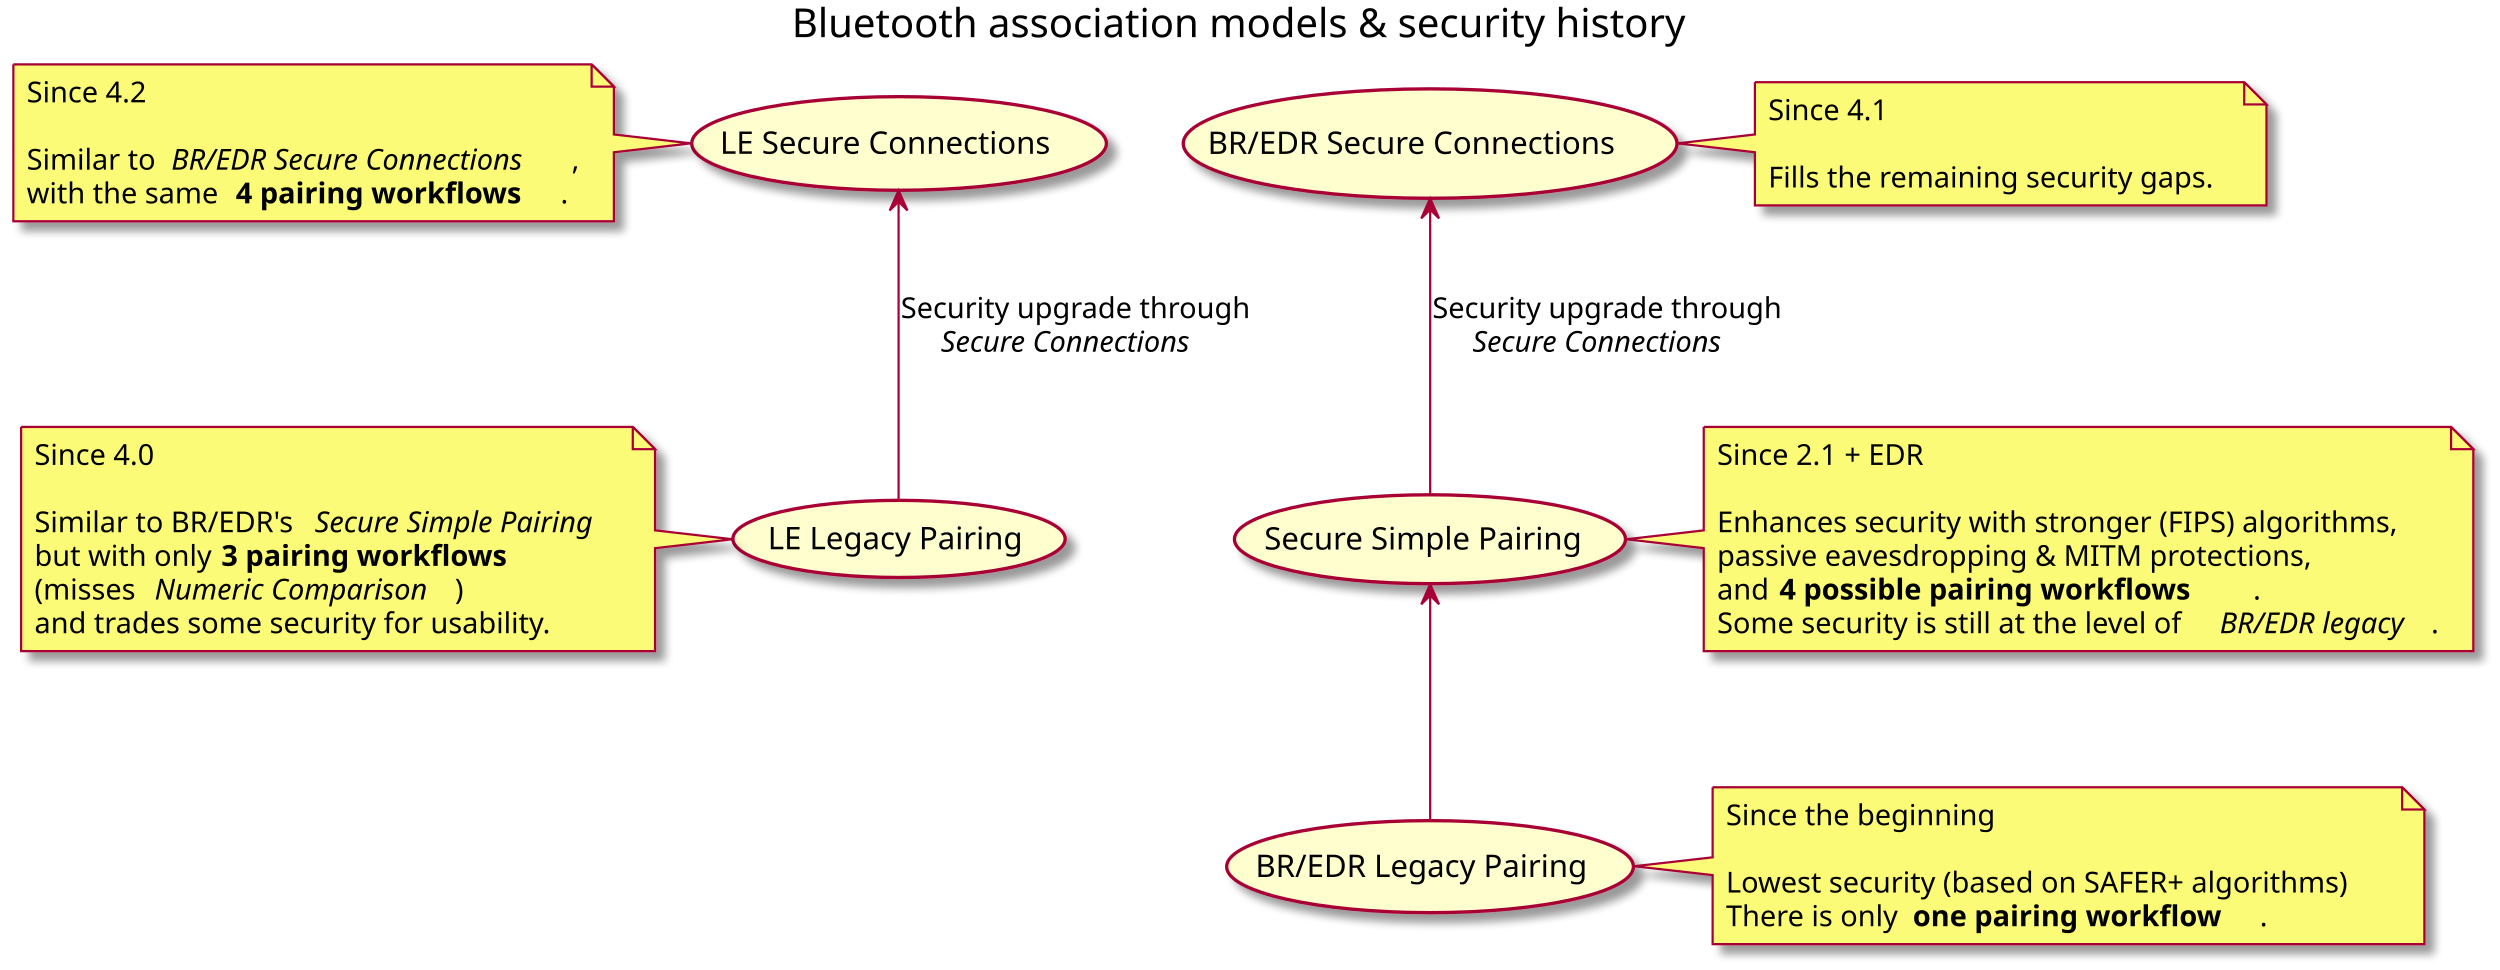
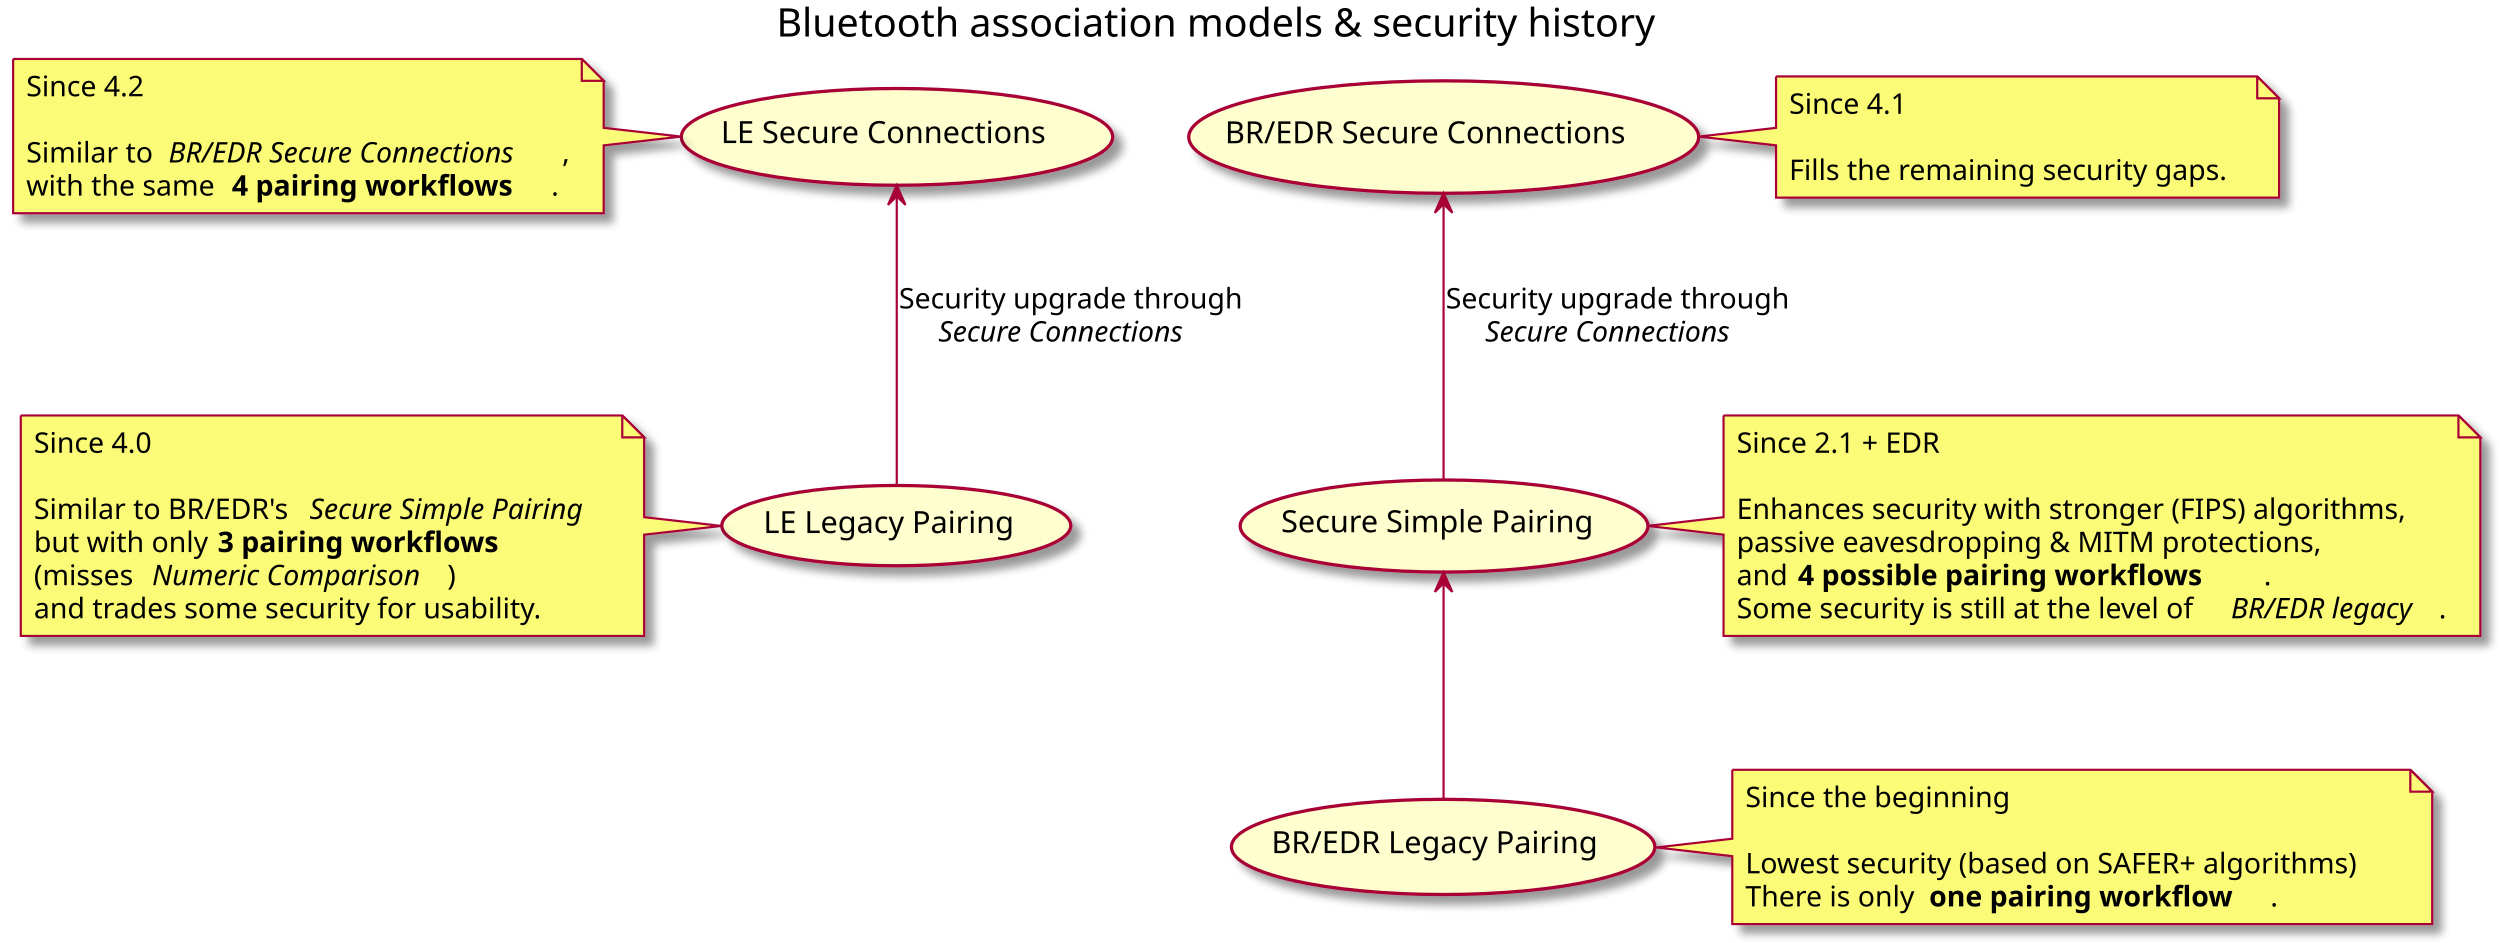
- <svg xmlns="http://www.w3.org/2000/svg" contentScriptType="application/ecmascript" contentStyleType="text/css" height="436px" preserveAspectRatio="none" style="width:1124px;height:436px;" version="1.1" viewBox="0 0 1124 436" width="1124px" zoomAndPan="magnify">
+ <svg xmlns="http://www.w3.org/2000/svg" contentScriptType="application/ecmascript" contentStyleType="text/css" height="431px" preserveAspectRatio="none" style="width:1143px;height:431px;background:#FFFFFF;" version="1.1" viewBox="0 0 1143 431" width="1143px" zoomAndPan="magnify">
  <defs>
    <filter height="300%" id="f1e87pbjzwglv0" width="300%" x="-1" y="-1">
      <feGaussianBlur result="blurOut" stdDeviation="2.0" />
      <feColorMatrix in="blurOut" result="blurOut2" type="matrix" values="0 0 0 0 0 0 0 0 0 0 0 0 0 0 0 0 0 0 .4 0" />
      <feOffset dx="4.0" dy="4.0" in="blurOut2" result="blurOut3" />
      <feBlend in="SourceGraphic" in2="blurOut3" mode="normal" />
    </filter>
  </defs>
  <g>
-     <text fill="#000000" font-family="sans-serif" font-size="18" lengthAdjust="spacingAndGlyphs" textLength="418" x="356" y="16.708">Bluetooth association models &amp; security history</text>
-     <ellipse cx="642.943" cy="389.642" fill="#FEFECE" filter="url(#f1e87pbjzwglv0)" rx="91.443" ry="20.689" style="stroke: #A80036; stroke-width: 1.5;" />
-     <text fill="#000000" font-family="sans-serif" font-size="14" lengthAdjust="spacingAndGlyphs" textLength="157" x="564.443" y="394.29">BR/EDR Legacy Pairing</text>
-     <path d="M770,353.953 L770,385.453 L734.65,389.453 L770,393.453 L770,424.484 A0,0 0 0 0 770,424.484 L1090,424.484 A0,0 0 0 0 1090,424.484 L1090,363.953 L1080,353.953 L770,353.953 A0,0 0 0 0 770,353.953 " fill="#FBFB77" filter="url(#f1e87pbjzwglv0)" style="stroke: #A80036; stroke-width: 1.0;" />
-     <path d="M1080,353.953 L1080,363.953 L1090,363.953 L1080,353.953 " fill="#FBFB77" style="stroke: #A80036; stroke-width: 1.0;" />
-     <text fill="#000000" font-family="sans-serif" font-size="13" lengthAdjust="spacingAndGlyphs" textLength="126" x="776" y="371.02">Since the beginning</text>
-     <text fill="#000000" font-family="sans-serif" font-size="13" lengthAdjust="spacingAndGlyphs" textLength="0" x="780" y="386.153" />
-     <text fill="#000000" font-family="sans-serif" font-size="13" lengthAdjust="spacingAndGlyphs" textLength="299" x="776" y="401.286">Lowest security (based on SAFER+ algorithms)</text>
-     <text fill="#000000" font-family="sans-serif" font-size="13" lengthAdjust="spacingAndGlyphs" textLength="80" x="776" y="416.418">There is only</text>
-     <text fill="#000000" font-family="sans-serif" font-size="13" font-weight="bold" lengthAdjust="spacingAndGlyphs" textLength="156" x="860" y="416.418">one pairing workflow</text>
-     <text fill="#000000" font-family="sans-serif" font-size="13" lengthAdjust="spacingAndGlyphs" textLength="4" x="1016" y="416.418">.</text>
-     <ellipse cx="642.913" cy="242.436" fill="#FEFECE" filter="url(#f1e87pbjzwglv0)" rx="87.913" ry="19.983" style="stroke: #A80036; stroke-width: 1.5;" />
-     <text fill="#000000" font-family="sans-serif" font-size="14" lengthAdjust="spacingAndGlyphs" textLength="149" x="568.413" y="247.084">Secure Simple Pairing</text>
-     <path d="M766,191.953 L766,238.453 L731.16,242.453 L766,246.453 L766,292.75 A0,0 0 0 0 766,292.75 L1112,292.75 A0,0 0 0 0 1112,292.75 L1112,201.953 L1102,191.953 L766,191.953 A0,0 0 0 0 766,191.953 " fill="#FBFB77" filter="url(#f1e87pbjzwglv0)" style="stroke: #A80036; stroke-width: 1.0;" />
-     <path d="M1102,191.953 L1102,201.953 L1112,201.953 L1102,191.953 " fill="#FBFB77" style="stroke: #A80036; stroke-width: 1.0;" />
-     <text fill="#000000" font-family="sans-serif" font-size="13" lengthAdjust="spacingAndGlyphs" textLength="104" x="772" y="209.02">Since 2.1 + EDR</text>
-     <text fill="#000000" font-family="sans-serif" font-size="13" lengthAdjust="spacingAndGlyphs" textLength="0" x="776" y="224.153" />
-     <text fill="#000000" font-family="sans-serif" font-size="13" lengthAdjust="spacingAndGlyphs" textLength="320" x="772" y="239.286">Enhances security with stronger (FIPS) algorithms,</text>
-     <text fill="#000000" font-family="sans-serif" font-size="13" lengthAdjust="spacingAndGlyphs" textLength="277" x="772" y="254.418">passive eavesdropping &amp; MITM protections,</text>
-     <text fill="#000000" font-family="sans-serif" font-size="13" lengthAdjust="spacingAndGlyphs" textLength="24" x="772" y="269.551">and</text>
-     <text fill="#000000" font-family="sans-serif" font-size="13" font-weight="bold" lengthAdjust="spacingAndGlyphs" textLength="213" x="800" y="269.551">4 possible pairing workflows</text>
-     <text fill="#000000" font-family="sans-serif" font-size="13" lengthAdjust="spacingAndGlyphs" textLength="4" x="1013" y="269.551">.</text>
-     <text fill="#000000" font-family="sans-serif" font-size="13" lengthAdjust="spacingAndGlyphs" textLength="222" x="772" y="284.684">Some security is still at the level of</text>
-     <text fill="#000000" font-family="sans-serif" font-size="13" font-style="italic" lengthAdjust="spacingAndGlyphs" textLength="95" x="998" y="284.684">BR/EDR legacy</text>
-     <text fill="#000000" font-family="sans-serif" font-size="13" lengthAdjust="spacingAndGlyphs" textLength="4" x="1093" y="284.684">.</text>
-     <ellipse cx="642.981" cy="64.549" fill="#FEFECE" filter="url(#f1e87pbjzwglv0)" rx="110.981" ry="24.596" style="stroke: #A80036; stroke-width: 1.5;" />
-     <text fill="#000000" font-family="sans-serif" font-size="14" lengthAdjust="spacingAndGlyphs" textLength="200" x="542.981" y="69.198">BR/EDR Secure Connections</text>
-     <path d="M789,36.953 L789,60.453 L754.13,64.453 L789,68.453 L789,92.352 A0,0 0 0 0 789,92.352 L1019,92.352 A0,0 0 0 0 1019,92.352 L1019,46.953 L1009,36.953 L789,36.953 A0,0 0 0 0 789,36.953 " fill="#FBFB77" filter="url(#f1e87pbjzwglv0)" style="stroke: #A80036; stroke-width: 1.0;" />
-     <path d="M1009,36.953 L1009,46.953 L1019,46.953 L1009,36.953 " fill="#FBFB77" style="stroke: #A80036; stroke-width: 1.0;" />
-     <text fill="#000000" font-family="sans-serif" font-size="13" lengthAdjust="spacingAndGlyphs" textLength="59" x="795" y="54.02">Since 4.1</text>
-     <text fill="#000000" font-family="sans-serif" font-size="13" lengthAdjust="spacingAndGlyphs" textLength="0" x="799" y="69.153" />
-     <text fill="#000000" font-family="sans-serif" font-size="13" lengthAdjust="spacingAndGlyphs" textLength="209" x="795" y="84.286">Fills the remaining security gaps.</text>
-     <ellipse cx="404.2" cy="242.293" fill="#FEFECE" filter="url(#f1e87pbjzwglv0)" rx="74.7" ry="17.34" style="stroke: #A80036; stroke-width: 1.5;" />
-     <text fill="#000000" font-family="sans-serif" font-size="14" lengthAdjust="spacingAndGlyphs" textLength="118" x="345.2" y="246.942">LE Legacy Pairing</text>
-     <path d="M9.5,191.953 L9.5,292.75 A0,0 0 0 0 9.5,292.75 L294.5,292.75 A0,0 0 0 0 294.5,292.75 L294.5,246.453 L329.31,242.453 L294.5,238.453 L294.5,201.953 L284.5,191.953 L9.5,191.953 A0,0 0 0 0 9.5,191.953 " fill="#FBFB77" filter="url(#f1e87pbjzwglv0)" style="stroke: #A80036; stroke-width: 1.0;" />
-     <path d="M284.5,191.953 L284.5,201.953 L294.5,201.953 L284.5,191.953 " fill="#FBFB77" style="stroke: #A80036; stroke-width: 1.0;" />
-     <text fill="#000000" font-family="sans-serif" font-size="13" lengthAdjust="spacingAndGlyphs" textLength="59" x="15.5" y="209.02">Since 4.0</text>
-     <text fill="#000000" font-family="sans-serif" font-size="13" lengthAdjust="spacingAndGlyphs" textLength="0" x="19.5" y="224.153" />
-     <text fill="#000000" font-family="sans-serif" font-size="13" lengthAdjust="spacingAndGlyphs" textLength="122" x="15.5" y="239.286">Similar to BR/EDR's</text>
-     <text fill="#000000" font-family="sans-serif" font-size="13" font-style="italic" lengthAdjust="spacingAndGlyphs" textLength="138" x="141.5" y="239.286">Secure Simple Pairing</text>
-     <text fill="#000000" font-family="sans-serif" font-size="13" lengthAdjust="spacingAndGlyphs" textLength="80" x="15.5" y="254.418">but with only</text>
-     <text fill="#000000" font-family="sans-serif" font-size="13" font-weight="bold" lengthAdjust="spacingAndGlyphs" textLength="146" x="99.5" y="254.418">3 pairing workflows</text>
-     <text fill="#000000" font-family="sans-serif" font-size="13" lengthAdjust="spacingAndGlyphs" textLength="50" x="15.5" y="269.551">(misses</text>
-     <text fill="#000000" font-family="sans-serif" font-size="13" font-style="italic" lengthAdjust="spacingAndGlyphs" textLength="135" x="69.5" y="269.551">Numeric Comparison</text>
-     <text fill="#000000" font-family="sans-serif" font-size="13" lengthAdjust="spacingAndGlyphs" textLength="5" x="204.5" y="269.551">)</text>
-     <text fill="#000000" font-family="sans-serif" font-size="13" lengthAdjust="spacingAndGlyphs" textLength="244" x="15.5" y="284.684">and trades some security for usability.</text>
-     <ellipse cx="404.223" cy="64.498" fill="#FEFECE" filter="url(#f1e87pbjzwglv0)" rx="93.223" ry="21.045" style="stroke: #A80036; stroke-width: 1.5;" />
-     <text fill="#000000" font-family="sans-serif" font-size="14" lengthAdjust="spacingAndGlyphs" textLength="161" x="323.723" y="69.146">LE Secure Connections</text>
-     <path d="M6,28.953 L6,99.484 A0,0 0 0 0 6,99.484 L276,99.484 A0,0 0 0 0 276,99.484 L276,68.453 L310.57,64.453 L276,60.453 L276,38.953 L266,28.953 L6,28.953 A0,0 0 0 0 6,28.953 " fill="#FBFB77" filter="url(#f1e87pbjzwglv0)" style="stroke: #A80036; stroke-width: 1.0;" />
-     <path d="M266,28.953 L266,38.953 L276,38.953 L266,28.953 " fill="#FBFB77" style="stroke: #A80036; stroke-width: 1.0;" />
-     <text fill="#000000" font-family="sans-serif" font-size="13" lengthAdjust="spacingAndGlyphs" textLength="59" x="12" y="46.02">Since 4.2</text>
-     <text fill="#000000" font-family="sans-serif" font-size="13" lengthAdjust="spacingAndGlyphs" textLength="0" x="16" y="61.153" />
-     <text fill="#000000" font-family="sans-serif" font-size="13" lengthAdjust="spacingAndGlyphs" textLength="61" x="12" y="76.286">Similar to</text>
-     <text fill="#000000" font-family="sans-serif" font-size="13" font-style="italic" lengthAdjust="spacingAndGlyphs" textLength="180" x="77" y="76.286">BR/EDR Secure Connections</text>
-     <text fill="#000000" font-family="sans-serif" font-size="13" lengthAdjust="spacingAndGlyphs" textLength="4" x="257" y="76.286">,</text>
-     <text fill="#000000" font-family="sans-serif" font-size="13" lengthAdjust="spacingAndGlyphs" textLength="90" x="12" y="91.418">with the same</text>
-     <text fill="#000000" font-family="sans-serif" font-size="13" font-weight="bold" lengthAdjust="spacingAndGlyphs" textLength="146" x="106" y="91.418">4 pairing workflows</text>
-     <text fill="#000000" font-family="sans-serif" font-size="13" lengthAdjust="spacingAndGlyphs" textLength="4" x="252" y="91.418">.</text>
-     <path d="M643,267.783 C643,296.123 643,342.413 643,368.653 " fill="none" id="secure_simple_pairing&lt;-bredr_legacy_pairing" style="stroke: #A80036; stroke-width: 1.0;" />
-     <polygon fill="#A80036" points="643,262.703,639,271.703,643,267.703,647,271.703,643,262.703" style="stroke: #A80036; stroke-width: 1.0;" />
-     <path d="M643,94.343 C643,130.543 643,191.563 643,222.403 " fill="none" id="bredr_legacy_secure_connections&lt;-secure_simple_pairing" style="stroke: #A80036; stroke-width: 1.0;" />
-     <polygon fill="#A80036" points="643,89.193,639,98.193,643,94.193,647,98.193,643,89.193" style="stroke: #A80036; stroke-width: 1.0;" />
-     <text fill="#000000" font-family="sans-serif" font-size="13" lengthAdjust="spacingAndGlyphs" textLength="163" x="644" y="143.02">Security upgrade through</text>
-     <text fill="#000000" font-family="sans-serif" font-size="13" font-style="italic" lengthAdjust="spacingAndGlyphs" textLength="127" x="662" y="158.153">Secure Connections</text>
-     <path d="M404,90.813 C404,127.403 404,193.983 404,224.883 " fill="none" id="le_secure_connections&lt;-le_legacy_pairing" style="stroke: #A80036; stroke-width: 1.0;" />
-     <polygon fill="#A80036" points="404,85.643,400,94.643,404,90.643,408,94.643,404,85.643" style="stroke: #A80036; stroke-width: 1.0;" />
-     <text fill="#000000" font-family="sans-serif" font-size="13" lengthAdjust="spacingAndGlyphs" textLength="163" x="405" y="143.02">Security upgrade through</text>
-     <text fill="#000000" font-family="sans-serif" font-size="13" font-style="italic" lengthAdjust="spacingAndGlyphs" textLength="127" x="423" y="158.153">Secure Connections</text>
+     <text fill="#000000" font-family="sans-serif" font-size="18" lengthAdjust="spacing" textLength="418" x="355" y="16.708">Bluetooth association models &amp; security history</text>
+     <ellipse cx="659.809" cy="387.215" fill="#FEFECE" filter="url(#f1e87pbjzwglv0)" rx="96.809" ry="21.762" style="stroke:#A80036;stroke-width:1.5;" />
+     <text fill="#000000" font-family="sans-serif" font-size="14" lengthAdjust="spacing" textLength="157" x="581.309" y="390.062">BR/EDR Legacy Pairing</text>
+     <path d="M792,351.953 L792,383.453 L757.24,387.453 L792,391.453 L792,422.484 A0,0 0 0 0 792,422.484 L1112,422.484 A0,0 0 0 0 1112,422.484 L1112,361.953 L1102,351.953 L792,351.953 A0,0 0 0 0 792,351.953 " fill="#FBFB77" filter="url(#f1e87pbjzwglv0)" style="stroke:#A80036;stroke-width:1.0;" />
+     <path d="M1102,351.953 L1102,361.953 L1112,361.953 L1102,351.953 " fill="#FBFB77" style="stroke:#A80036;stroke-width:1.0;" />
+     <text fill="#000000" font-family="sans-serif" font-size="13" lengthAdjust="spacing" textLength="126" x="798" y="369.02">Since the beginning</text>
+     <text fill="#000000" font-family="sans-serif" font-size="13" lengthAdjust="spacing" textLength="0" x="802" y="384.153" />
+     <text fill="#000000" font-family="sans-serif" font-size="13" lengthAdjust="spacing" textLength="299" x="798" y="399.286">Lowest security (based on SAFER+ algorithms)</text>
+     <text fill="#000000" font-family="sans-serif" font-size="13" lengthAdjust="spacing" textLength="80" x="798" y="414.418">There is only</text>
+     <text fill="#000000" font-family="sans-serif" font-size="13" font-weight="bold" lengthAdjust="spacing" textLength="156" x="882" y="414.418">one pairing workflow</text>
+     <text fill="#000000" font-family="sans-serif" font-size="13" lengthAdjust="spacing" textLength="4" x="1038" y="414.418">.</text>
+     <ellipse cx="660.223" cy="240.498" fill="#FEFECE" filter="url(#f1e87pbjzwglv0)" rx="93.223" ry="21.045" style="stroke:#A80036;stroke-width:1.5;" />
+     <text fill="#000000" font-family="sans-serif" font-size="14" lengthAdjust="spacing" textLength="149" x="585.723" y="243.344">Secure Simple Pairing</text>
+     <path d="M788,189.953 L788,236.453 L753.18,240.453 L788,244.453 L788,290.75 A0,0 0 0 0 788,290.75 L1134,290.75 A0,0 0 0 0 1134,290.75 L1134,199.953 L1124,189.953 L788,189.953 A0,0 0 0 0 788,189.953 " fill="#FBFB77" filter="url(#f1e87pbjzwglv0)" style="stroke:#A80036;stroke-width:1.0;" />
+     <path d="M1124,189.953 L1124,199.953 L1134,199.953 L1124,189.953 " fill="#FBFB77" style="stroke:#A80036;stroke-width:1.0;" />
+     <text fill="#000000" font-family="sans-serif" font-size="13" lengthAdjust="spacing" textLength="104" x="794" y="207.02">Since 2.1 + EDR</text>
+     <text fill="#000000" font-family="sans-serif" font-size="13" lengthAdjust="spacing" textLength="0" x="798" y="222.153" />
+     <text fill="#000000" font-family="sans-serif" font-size="13" lengthAdjust="spacing" textLength="320" x="794" y="237.286">Enhances security with stronger (FIPS) algorithms,</text>
+     <text fill="#000000" font-family="sans-serif" font-size="13" lengthAdjust="spacing" textLength="277" x="794" y="252.418">passive eavesdropping &amp; MITM protections,</text>
+     <text fill="#000000" font-family="sans-serif" font-size="13" lengthAdjust="spacing" textLength="24" x="794" y="267.551">and</text>
+     <text fill="#000000" font-family="sans-serif" font-size="13" font-weight="bold" lengthAdjust="spacing" textLength="213" x="822" y="267.551">4 possible pairing workflows</text>
+     <text fill="#000000" font-family="sans-serif" font-size="13" lengthAdjust="spacing" textLength="4" x="1035" y="267.551">.</text>
+     <text fill="#000000" font-family="sans-serif" font-size="13" lengthAdjust="spacing" textLength="222" x="794" y="282.684">Some security is still at the level of</text>
+     <text fill="#000000" font-family="sans-serif" font-size="13" font-style="italic" lengthAdjust="spacing" textLength="95" x="1020" y="282.684">BR/EDR legacy</text>
+     <text fill="#000000" font-family="sans-serif" font-size="13" lengthAdjust="spacing" textLength="4" x="1115" y="282.684">.</text>
+     <ellipse cx="660.06" cy="62.665" fill="#FEFECE" filter="url(#f1e87pbjzwglv0)" rx="116.56" ry="25.712" style="stroke:#A80036;stroke-width:1.5;" />
+     <text fill="#000000" font-family="sans-serif" font-size="14" lengthAdjust="spacing" textLength="200" x="560.06" y="65.512">BR/EDR Secure Connections</text>
+     <path d="M812,34.953 L812,58.453 L776.55,62.453 L812,66.453 L812,90.352 A0,0 0 0 0 812,90.352 L1042,90.352 A0,0 0 0 0 1042,90.352 L1042,44.953 L1032,34.953 L812,34.953 A0,0 0 0 0 812,34.953 " fill="#FBFB77" filter="url(#f1e87pbjzwglv0)" style="stroke:#A80036;stroke-width:1.0;" />
+     <path d="M1032,34.953 L1032,44.953 L1042,44.953 L1032,34.953 " fill="#FBFB77" style="stroke:#A80036;stroke-width:1.0;" />
+     <text fill="#000000" font-family="sans-serif" font-size="13" lengthAdjust="spacing" textLength="59" x="818" y="52.02">Since 4.1</text>
+     <text fill="#000000" font-family="sans-serif" font-size="13" lengthAdjust="spacing" textLength="0" x="822" y="67.153" />
+     <text fill="#000000" font-family="sans-serif" font-size="13" lengthAdjust="spacing" textLength="209" x="818" y="82.286">Fills the remaining security gaps.</text>
+     <ellipse cx="409.784" cy="240.31" fill="#FEFECE" filter="url(#f1e87pbjzwglv0)" rx="79.784" ry="18.357" style="stroke:#A80036;stroke-width:1.5;" />
+     <text fill="#000000" font-family="sans-serif" font-size="14" lengthAdjust="spacing" textLength="118" x="349.036" y="243.714">LE Legacy Pairing</text>
+     <path d="M9.5,189.953 L9.5,290.75 A0,0 0 0 0 9.5,290.75 L294.5,290.75 A0,0 0 0 0 294.5,290.75 L294.5,244.453 L329.76,240.453 L294.5,236.453 L294.5,199.953 L284.5,189.953 L9.5,189.953 A0,0 0 0 0 9.5,189.953 " fill="#FBFB77" filter="url(#f1e87pbjzwglv0)" style="stroke:#A80036;stroke-width:1.0;" />
+     <path d="M284.5,189.953 L284.5,199.953 L294.5,199.953 L284.5,189.953 " fill="#FBFB77" style="stroke:#A80036;stroke-width:1.0;" />
+     <text fill="#000000" font-family="sans-serif" font-size="13" lengthAdjust="spacing" textLength="59" x="15.5" y="207.02">Since 4.0</text>
+     <text fill="#000000" font-family="sans-serif" font-size="13" lengthAdjust="spacing" textLength="0" x="19.5" y="222.153" />
+     <text fill="#000000" font-family="sans-serif" font-size="13" lengthAdjust="spacing" textLength="122" x="15.5" y="237.286">Similar to BR/EDR's</text>
+     <text fill="#000000" font-family="sans-serif" font-size="13" font-style="italic" lengthAdjust="spacing" textLength="138" x="141.5" y="237.286">Secure Simple Pairing</text>
+     <text fill="#000000" font-family="sans-serif" font-size="13" lengthAdjust="spacing" textLength="80" x="15.5" y="252.418">but with only</text>
+     <text fill="#000000" font-family="sans-serif" font-size="13" font-weight="bold" lengthAdjust="spacing" textLength="146" x="99.5" y="252.418">3 pairing workflows</text>
+     <text fill="#000000" font-family="sans-serif" font-size="13" lengthAdjust="spacing" textLength="50" x="15.5" y="267.551">(misses</text>
+     <text fill="#000000" font-family="sans-serif" font-size="13" font-style="italic" lengthAdjust="spacing" textLength="135" x="69.5" y="267.551">Numeric Comparison</text>
+     <text fill="#000000" font-family="sans-serif" font-size="13" lengthAdjust="spacing" textLength="5" x="204.5" y="267.551">)</text>
+     <text fill="#000000" font-family="sans-serif" font-size="13" lengthAdjust="spacing" textLength="244" x="15.5" y="282.684">and trades some security for usability.</text>
+     <ellipse cx="410.115" cy="62.576" fill="#FEFECE" filter="url(#f1e87pbjzwglv0)" rx="98.615" ry="22.123" style="stroke:#A80036;stroke-width:1.5;" />
+     <text fill="#000000" font-family="sans-serif" font-size="14" lengthAdjust="spacing" textLength="161" x="329.615" y="65.423">LE Secure Connections</text>
+     <path d="M6,26.953 L6,97.484 A0,0 0 0 0 6,97.484 L276,97.484 A0,0 0 0 0 276,97.484 L276,66.453 L311.35,62.453 L276,58.453 L276,36.953 L266,26.953 L6,26.953 A0,0 0 0 0 6,26.953 " fill="#FBFB77" filter="url(#f1e87pbjzwglv0)" style="stroke:#A80036;stroke-width:1.0;" />
+     <path d="M266,26.953 L266,36.953 L276,36.953 L266,26.953 " fill="#FBFB77" style="stroke:#A80036;stroke-width:1.0;" />
+     <text fill="#000000" font-family="sans-serif" font-size="13" lengthAdjust="spacing" textLength="59" x="12" y="44.02">Since 4.2</text>
+     <text fill="#000000" font-family="sans-serif" font-size="13" lengthAdjust="spacing" textLength="0" x="16" y="59.153" />
+     <text fill="#000000" font-family="sans-serif" font-size="13" lengthAdjust="spacing" textLength="61" x="12" y="74.286">Similar to</text>
+     <text fill="#000000" font-family="sans-serif" font-size="13" font-style="italic" lengthAdjust="spacing" textLength="180" x="77" y="74.286">BR/EDR Secure Connections</text>
+     <text fill="#000000" font-family="sans-serif" font-size="13" lengthAdjust="spacing" textLength="4" x="257" y="74.286">,</text>
+     <text fill="#000000" font-family="sans-serif" font-size="13" lengthAdjust="spacing" textLength="90" x="12" y="89.418">with the same</text>
+     <text fill="#000000" font-family="sans-serif" font-size="13" font-weight="bold" lengthAdjust="spacing" textLength="146" x="106" y="89.418">4 pairing workflows</text>
+     <text fill="#000000" font-family="sans-serif" font-size="13" lengthAdjust="spacing" textLength="4" x="252" y="89.418">.</text>
+     <path d="M660,266.963 C660,294.813 660,338.933 660,365.053 " fill="none" id="secure_simple_pairing-backto-bredr_legacy_pairing" style="stroke:#A80036;stroke-width:1.0;" />
+     <polygon fill="#A80036" points="660,261.613,656,270.613,660,266.613,664,270.613,660,261.613" style="stroke:#A80036;stroke-width:1.0;" />
+     <path d="M660,93.423 C660,129.343 660,188.543 660,219.373 " fill="none" id="bredr_legacy_secure_connections-backto-secure_simple_pairing" style="stroke:#A80036;stroke-width:1.0;" />
+     <polygon fill="#A80036" points="660,88.293,656,97.293,660,93.293,664,97.293,660,88.293" style="stroke:#A80036;stroke-width:1.0;" />
+     <text fill="#000000" font-family="sans-serif" font-size="13" lengthAdjust="spacing" textLength="163" x="661" y="141.02">Security upgrade through</text>
+     <text fill="#000000" font-family="sans-serif" font-size="13" font-style="italic" lengthAdjust="spacing" textLength="127" x="679" y="156.153">Secure Connections</text>
+     <path d="M410,89.843 C410,126.223 410,190.823 410,221.853 " fill="none" id="le_secure_connections-backto-le_legacy_pairing" style="stroke:#A80036;stroke-width:1.0;" />
+     <polygon fill="#A80036" points="410,84.683,406,93.683,410,89.683,414,93.683,410,84.683" style="stroke:#A80036;stroke-width:1.0;" />
+     <text fill="#000000" font-family="sans-serif" font-size="13" lengthAdjust="spacing" textLength="163" x="411" y="141.02">Security upgrade through</text>
+     <text fill="#000000" font-family="sans-serif" font-size="13" font-style="italic" lengthAdjust="spacing" textLength="127" x="429" y="156.153">Secure Connections</text>
  </g>
</svg>
